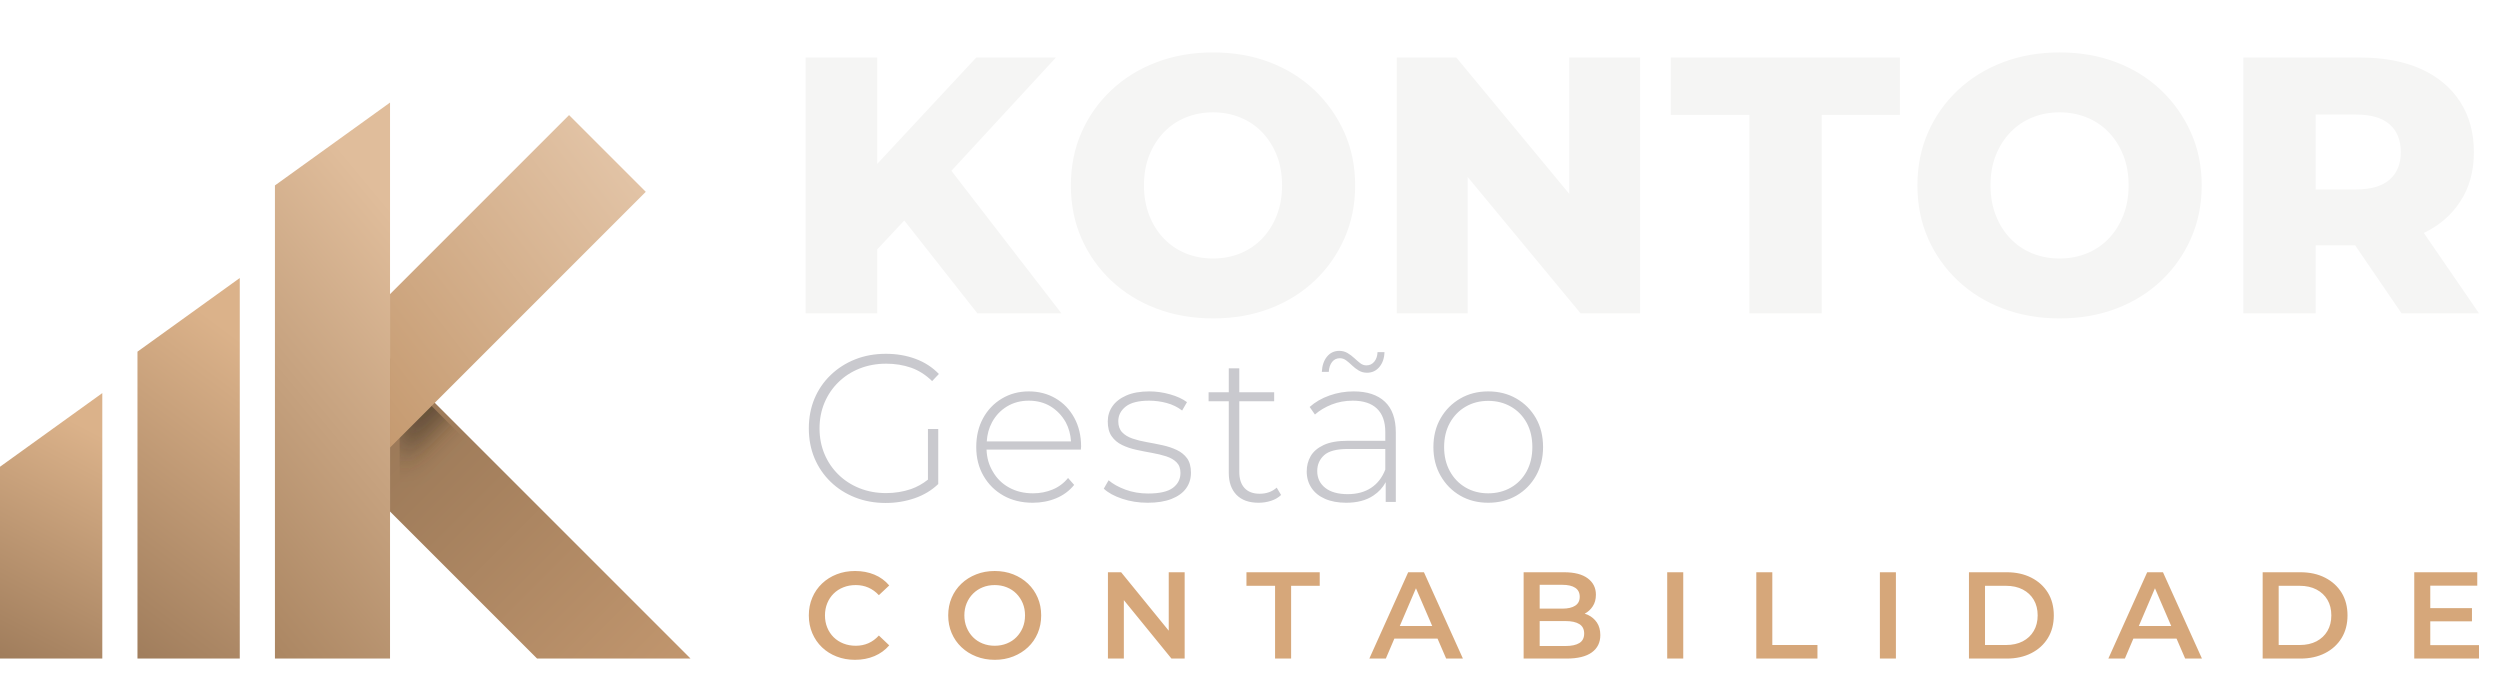
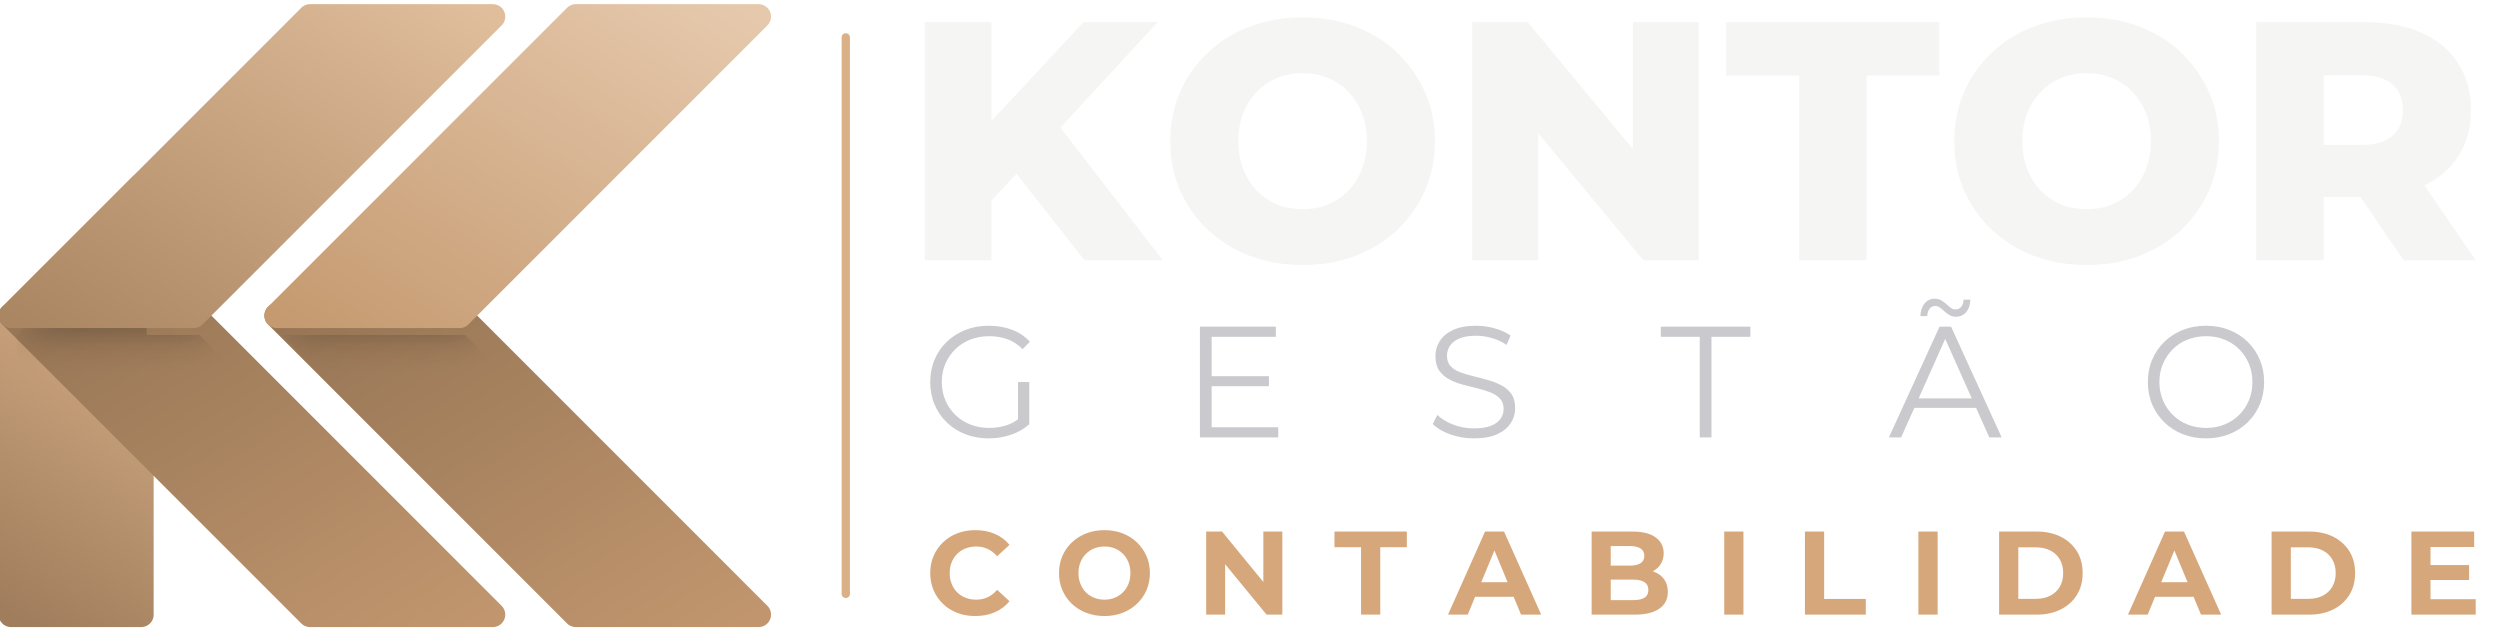
- <svg xmlns="http://www.w3.org/2000/svg" viewBox="0 -6 782 212" role="img" aria-label="Kontor Gestão Contabilidade">
+ <svg xmlns="http://www.w3.org/2000/svg" viewBox="-4 -6 903 228" role="img" aria-label="Kontor Gestão Contabilidade">
  <defs>
    <linearGradient id="kt-a" x1="0" y1="1" x2="0.2" y2="0">
      <stop offset="0" stop-color="#A07D5C" />
      <stop offset="1" stop-color="#DBB28A" />
    </linearGradient>
-     <linearGradient id="kt-b" x1="0" y1="1" x2="0.25" y2="0">
+     <linearGradient id="kt-b" x1="0" y1="1" x2="1" y2="0">
      <stop offset="0" stop-color="#AB8662" />
      <stop offset="1" stop-color="#E0BD9B" />
    </linearGradient>
    <linearGradient id="kt-braco" x1="0" y1="1" x2="1" y2="0">
      <stop offset="0" stop-color="#C59A70" />
      <stop offset="1" stop-color="#E6C9AD" />
    </linearGradient>
    <linearGradient id="kt-perna" x1="0" y1="0" x2="1" y2="1">
      <stop offset="0" stop-color="#967555" />
      <stop offset="1" stop-color="#C1966E" />
    </linearGradient>
-     <filter id="kt-desfoque" x="-20%" y="-20%" width="140%" height="140%">
-       <feGaussianBlur stdDeviation="4" />
+     <filter id="kt-d" x="-20%" y="-20%" width="140%" height="140%">
+       <feGaussianBlur stdDeviation="6" />
    </filter>
+     <clipPath id="kt-pa">
+       <path d="M0,108 L66,108 L174,216 L108,216 Z" />
+       <path d="M0,108 L47,61 L47,216 L0,216 Z" />
+     </clipPath>
+     <clipPath id="kt-pb">
+       <path d="M96,108 L162,108 L270,216 L204,216 Z" />
+     </clipPath>
  </defs>
-   <g>
-     <path fill="url(#kt-a)" d="M0,200 L0,140 L32,116.96 L32,200 Z" />
-     <path fill="url(#kt-a)" d="M43,200 L43,104 L75,80.96 L75,200 Z" />
-     <path fill="url(#kt-b)" d="M86,200 L86,52 L122,26.08 L122,200 Z" />
-     <path fill="url(#kt-perna)" d="M122,106 L216,200 L168,200 L122,154 Z" />
-     <clipPath id="kt-clip-perna">
-       <path d="M122,106 L216,200 L168,200 L122,154 Z" />
-     </clipPath>
-     <path clip-path="url(#kt-clip-perna)" filter="url(#kt-desfoque)" fill="#362A1E" opacity=".55" transform="translate(3 5)" d="M122,86 L178,30 L202,54 L122,134 Z" />
-     <path fill="url(#kt-braco)" d="M122,86 L178,30 L202,54 L122,134 Z" />
+   <g stroke-linejoin="round" stroke-width="9">
+     <path fill="url(#kt-a)" stroke="url(#kt-a)" d="M0,108 L47,61 L47,216 L0,216 Z" />
+     <path fill="url(#kt-perna)" stroke="url(#kt-perna)" d="M0,108 L66,108 L174,216 L108,216 Z" />
+     <path clip-path="url(#kt-pa)" filter="url(#kt-d)" fill="#362A1E" opacity=".38" transform="translate(2 7)" d="M0,108 L108,0 L174,0 L66,108 Z" />
+     <path fill="url(#kt-b)" stroke="url(#kt-b)" d="M0,108 L108,0 L174,0 L66,108 Z" />
+     <path fill="url(#kt-perna)" stroke="url(#kt-perna)" d="M96,108 L162,108 L270,216 L204,216 Z" />
+     <path clip-path="url(#kt-pb)" filter="url(#kt-d)" fill="#362A1E" opacity=".38" transform="translate(2 7)" d="M96,108 L204,0 L270,0 L162,108 Z" />
+     <path fill="url(#kt-braco)" stroke="url(#kt-braco)" d="M96,108 L204,0 L270,0 L162,108 Z" />
  </g>
-   <path fill="#F5F5F4" d="M274.40 92L252 92L252 12.00L274.40 12.00L274.40 45.26L305.37 12.00L330.29 12.00L297.60 47.43L332 92L305.71 92L282.86 62.97L274.40 72L274.40 92ZM379.43 93.60L379.43 93.60Q369.83 93.60 361.71 90.51Q353.60 87.43 347.60 81.77Q341.60 76.11 338.29 68.57Q334.97 61.03 334.97 52.00L334.97 52.00Q334.97 42.97 338.29 35.43Q341.60 27.89 347.60 22.23Q353.60 16.57 361.71 13.49Q369.83 10.40 379.43 10.40L379.43 10.40Q389.14 10.40 397.20 13.49Q405.26 16.57 411.20 22.23Q417.14 27.89 420.51 35.43Q423.89 42.97 423.89 52.00L423.89 52.00Q423.89 61.03 420.51 68.63Q417.14 76.23 411.20 81.83Q405.26 87.43 397.20 90.51Q389.14 93.60 379.43 93.60ZM379.43 74.86L379.43 74.86Q384 74.86 387.94 73.26Q391.89 71.66 394.80 68.63Q397.71 65.60 399.37 61.37Q401.03 57.14 401.03 52.00L401.03 52.00Q401.03 46.74 399.37 42.57Q397.71 38.40 394.80 35.37Q391.89 32.34 387.94 30.74Q384 29.14 379.43 29.14L379.43 29.14Q374.86 29.14 370.91 30.74Q366.97 32.34 364.06 35.37Q361.14 38.40 359.49 42.57Q357.83 46.74 357.83 52.00L357.83 52.00Q357.83 57.14 359.49 61.37Q361.14 65.60 364.06 68.63Q366.97 71.66 370.91 73.26Q374.86 74.86 379.43 74.86ZM459.09 92L436.91 92L436.91 12.00L455.54 12.00L490.86 54.63L490.86 12.00L513.03 12.00L513.03 92L494.40 92L459.09 49.37L459.09 92ZM569.83 92L547.20 92L547.20 29.94L522.63 29.94L522.63 12.00L594.29 12.00L594.29 29.94L569.83 29.94L569.83 92ZM644.23 93.60L644.23 93.60Q634.63 93.60 626.51 90.51Q618.40 87.43 612.40 81.77Q606.40 76.11 603.09 68.57Q599.77 61.03 599.77 52.00L599.77 52.00Q599.77 42.97 603.09 35.43Q606.40 27.89 612.40 22.23Q618.40 16.57 626.51 13.49Q634.63 10.40 644.23 10.40L644.23 10.40Q653.94 10.40 662 13.49Q670.06 16.57 676 22.23Q681.94 27.89 685.31 35.43Q688.69 42.97 688.69 52.00L688.69 52.00Q688.69 61.03 685.31 68.63Q681.94 76.23 676 81.83Q670.06 87.43 662 90.51Q653.94 93.60 644.23 93.60ZM644.23 74.86L644.23 74.86Q648.80 74.86 652.74 73.26Q656.69 71.66 659.60 68.63Q662.51 65.60 664.17 61.37Q665.83 57.14 665.83 52.00L665.83 52.00Q665.83 46.74 664.17 42.57Q662.51 38.40 659.60 35.37Q656.69 32.34 652.74 30.74Q648.80 29.14 644.23 29.14L644.23 29.14Q639.66 29.14 635.71 30.74Q631.77 32.34 628.86 35.37Q625.94 38.40 624.29 42.57Q622.63 46.74 622.63 52.00L622.63 52.00Q622.63 57.14 624.29 61.37Q625.94 65.60 628.86 68.63Q631.77 71.66 635.71 73.26Q639.66 74.86 644.23 74.86ZM724.34 92L701.71 92L701.71 12.00L738.29 12.00Q749.26 12.00 757.20 15.54Q765.14 19.09 769.49 25.77Q773.83 32.46 773.83 41.60L773.83 41.60Q773.83 50.63 769.49 57.14L769.49 57.14Q765.37 63.43 758.17 66.86L758.17 66.86L775.43 92L751.20 92L736.69 70.74L724.34 70.74L724.34 92ZM724.34 29.83L724.34 53.26L736.91 53.26Q744 53.26 747.49 50.17Q750.97 47.09 750.97 41.60L750.97 41.60Q750.97 36.00 747.49 32.91Q744 29.83 736.91 29.83L736.91 29.83L724.34 29.83Z" />
-   <path fill="#C9C9CE" d="M277.05 151.33L277.05 151.33Q271.86 151.33 267.46 149.59Q263.05 147.85 259.80 144.69Q256.55 141.54 254.77 137.30Q253 133.06 253 128Q253 122.94 254.77 118.70Q256.55 114.46 259.83 111.31Q263.12 108.15 267.49 106.41Q271.86 104.67 277.12 104.67L277.12 104.67Q282.11 104.67 286.38 106.25Q290.65 107.83 293.68 110.98L293.68 110.98L291.57 113.21Q288.55 110.26 284.97 109.01Q281.39 107.76 277.18 107.76L277.18 107.76Q272.71 107.76 268.90 109.27Q265.09 110.78 262.27 113.54Q259.44 116.30 257.90 119.98Q256.35 123.66 256.35 128Q256.35 132.34 257.90 136.02Q259.44 139.70 262.27 142.46Q265.09 145.22 268.90 146.73Q272.71 148.24 277.18 148.24L277.18 148.24Q281.26 148.24 284.94 146.99L284.94 146.99Q287.76 146.01 290.26 144.03L290.26 144.03L290.26 128.20L293.48 128.20L293.48 145.41Q290.39 148.37 286.09 149.85Q281.78 151.33 277.05 151.33ZM323.05 151.26L323.05 151.26Q317.86 151.26 313.88 149.03Q309.91 146.79 307.64 142.85Q305.37 138.91 305.37 133.85L305.37 133.85Q305.37 128.72 307.51 124.81Q309.65 120.90 313.39 118.67Q317.14 116.43 321.80 116.43Q326.47 116.43 330.18 118.60Q333.89 120.77 336.03 124.68Q338.17 128.59 338.17 133.72L338.17 133.72Q338.17 133.91 338.13 134.14Q338.10 134.37 338.10 134.64L338.10 134.64L308.59 134.64Q308.73 138.45 310.50 141.41L310.50 141.41Q312.34 144.69 315.63 146.50Q318.91 148.31 323.12 148.31L323.12 148.31Q326.40 148.31 329.26 147.12Q332.12 145.94 334.09 143.51L334.09 143.51L336.00 145.68Q333.76 148.44 330.38 149.85Q326.99 151.26 323.05 151.26ZM308.66 132.07L308.66 132.07L335.01 132.07Q334.81 128.79 333.37 126.09L333.37 126.09Q331.59 122.94 328.64 121.13Q325.68 119.33 321.80 119.33L321.80 119.33Q317.99 119.33 315.00 121.13Q312.01 122.94 310.30 126.09L310.30 126.09Q308.86 128.79 308.66 132.07ZM359.00 151.26L359.00 151.26Q354.73 151.26 351.01 150.01Q347.30 148.77 345.26 146.86L345.26 146.86L346.77 144.23Q348.75 145.94 352.03 147.16Q355.32 148.37 359.13 148.37L359.13 148.37Q364.52 148.37 366.88 146.60Q369.25 144.82 369.25 141.93L369.25 141.93Q369.25 139.83 368.03 138.61Q366.82 137.40 364.78 136.74Q362.74 136.08 360.31 135.66Q357.88 135.23 355.45 134.70Q353.02 134.18 350.98 133.19Q348.94 132.21 347.73 130.46Q346.51 128.72 346.51 125.83L346.51 125.83Q346.51 123.20 347.96 121.10Q349.40 119.00 352.29 117.72Q355.19 116.43 359.52 116.43L359.52 116.43Q362.74 116.43 366.00 117.35Q369.25 118.27 371.29 119.79L371.29 119.79L369.77 122.41Q367.61 120.77 364.91 120.05Q362.22 119.33 359.46 119.33L359.46 119.33Q354.46 119.33 352.13 121.17Q349.80 123.01 349.80 125.77L349.80 125.77Q349.80 127.93 351.01 129.22Q352.23 130.50 354.27 131.19Q356.30 131.88 358.73 132.30Q361.17 132.73 363.60 133.26Q366.03 133.78 368.07 134.74Q370.10 135.69 371.32 137.36Q372.53 139.04 372.53 141.87L372.53 141.87Q372.53 144.69 370.99 146.79Q369.45 148.90 366.42 150.08Q363.40 151.26 359.00 151.26ZM393.69 151.26L393.69 151.26Q389.16 151.26 386.76 148.77Q384.36 146.27 384.36 141.93L384.36 141.93L384.36 119.52L378.05 119.52L378.05 116.70L384.36 116.70L384.36 109.21L387.65 109.21L387.65 116.70L398.56 116.70L398.56 119.52L387.65 119.52L387.65 141.60Q387.65 144.89 389.29 146.66Q390.93 148.44 394.02 148.44L394.02 148.44Q397.24 148.44 399.35 146.53L399.35 146.53L400.73 148.83Q399.41 150.08 397.54 150.67Q395.67 151.26 393.69 151.26ZM436.61 151L433.45 151L433.45 144.82Q432.07 147.39 429.57 149.03L429.57 149.03Q426.22 151.26 421.10 151.26L421.10 151.26Q417.29 151.26 414.49 150.05Q411.70 148.83 410.22 146.60Q408.74 144.36 408.74 141.47L408.74 141.47Q408.74 138.84 409.96 136.71Q411.17 134.57 414.00 133.22Q416.83 131.88 421.56 131.88L421.56 131.88L433.32 131.88L433.32 129.12Q433.32 124.32 430.72 121.82Q428.13 119.33 423.13 119.33L423.13 119.33Q419.59 119.33 416.53 120.54Q413.47 121.76 411.31 123.66L411.31 123.66L409.66 121.30Q412.23 119.00 415.84 117.72Q419.45 116.43 423.40 116.43L423.40 116.43Q429.77 116.43 433.19 119.65Q436.61 122.87 436.61 129.25L436.61 129.25L436.61 151ZM433.32 140.88L433.32 134.44L421.62 134.44Q416.30 134.44 414.16 136.41Q412.03 138.38 412.03 141.34L412.03 141.34Q412.03 144.63 414.53 146.60Q417.02 148.57 421.56 148.57L421.56 148.57Q425.89 148.57 428.88 146.60Q431.87 144.63 433.32 140.88L433.32 140.88ZM427.60 110.59L427.60 110.59Q426.16 110.59 425.01 109.90Q423.86 109.21 422.94 108.32Q422.02 107.43 421.10 106.74Q420.18 106.05 419.13 106.05L419.13 106.05Q417.61 106.05 416.69 107.20Q415.77 108.35 415.64 110.32L415.64 110.32L413.47 110.32Q413.61 107.37 415.08 105.56Q416.56 103.75 418.93 103.75L418.93 103.75Q420.37 103.75 421.52 104.44Q422.67 105.13 423.63 106.02Q424.58 106.91 425.47 107.60Q426.35 108.29 427.41 108.29L427.41 108.29Q428.92 108.29 429.87 107.14Q430.82 105.99 430.89 104.15L430.89 104.15L433.06 104.15Q432.99 106.97 431.48 108.78Q429.97 110.59 427.60 110.59ZM465.52 151.26L465.52 151.26Q460.59 151.26 456.75 149.03Q452.90 146.79 450.64 142.85Q448.37 138.91 448.37 133.85L448.37 133.85Q448.37 128.72 450.64 124.81Q452.90 120.90 456.75 118.67Q460.59 116.43 465.52 116.43L465.52 116.43Q470.45 116.43 474.33 118.67Q478.20 120.90 480.44 124.81Q482.67 128.72 482.67 133.85L482.67 133.85Q482.67 138.91 480.44 142.85Q478.20 146.79 474.33 149.03Q470.45 151.26 465.52 151.26ZM465.52 148.31L465.52 148.31Q469.46 148.31 472.62 146.50Q475.77 144.69 477.55 141.41Q479.32 138.12 479.32 133.85L479.32 133.85Q479.32 129.51 477.55 126.26Q475.77 123.01 472.62 121.20Q469.46 119.39 465.52 119.39L465.52 119.39Q461.58 119.39 458.46 121.20Q455.33 123.01 453.53 126.26Q451.72 129.51 451.72 133.85L451.72 133.85Q451.72 138.12 453.53 141.41Q455.33 144.69 458.46 146.50Q461.58 148.31 465.52 148.31Z" />
-   <path fill="#D6A77A" d="M267.43 200.39L267.43 200.39Q264.34 200.39 261.70 199.36Q259.06 198.34 257.11 196.47Q255.16 194.60 254.08 192.05Q253 189.51 253 186.50L253 186.50Q253 183.49 254.08 180.95Q255.16 178.40 257.13 176.53Q259.09 174.66 261.72 173.64Q264.34 172.61 267.46 172.61L267.46 172.61Q270.78 172.61 273.52 173.75Q276.26 174.89 278.15 177.13L278.15 177.13L274.91 180.17Q273.44 178.59 271.63 177.80Q269.82 177.01 267.70 177.01L267.70 177.01Q265.57 177.01 263.82 177.71Q262.06 178.40 260.77 179.67Q259.48 180.95 258.77 182.68Q258.05 184.42 258.05 186.50L258.05 186.50Q258.05 188.58 258.77 190.32Q259.48 192.05 260.77 193.33Q262.06 194.60 263.82 195.29Q265.57 195.99 267.70 195.99L267.70 195.99Q269.82 195.99 271.63 195.20Q273.44 194.41 274.91 192.79L274.91 192.79L278.15 195.87Q276.26 198.07 273.52 199.23Q270.78 200.39 267.43 200.39ZM311.18 200.39L311.18 200.39Q308.02 200.39 305.36 199.34Q302.69 198.30 300.73 196.43Q298.76 194.56 297.68 192.03Q296.60 189.51 296.60 186.50L296.60 186.50Q296.60 183.49 297.68 180.97Q298.76 178.44 300.73 176.57Q302.69 174.70 305.36 173.66Q308.02 172.61 311.14 172.61L311.14 172.61Q314.30 172.61 316.95 173.66Q319.59 174.70 321.56 176.57Q323.52 178.44 324.60 180.97Q325.68 183.49 325.68 186.50L325.68 186.50Q325.68 189.51 324.60 192.05Q323.52 194.60 321.56 196.45Q319.59 198.30 316.95 199.34Q314.30 200.39 311.18 200.39ZM311.14 195.99L311.14 195.99Q313.19 195.99 314.92 195.29Q316.66 194.60 317.93 193.31Q319.20 192.02 319.92 190.30Q320.63 188.58 320.63 186.50L320.63 186.50Q320.63 184.42 319.92 182.70Q319.20 180.98 317.93 179.69Q316.66 178.40 314.92 177.71Q313.19 177.01 311.14 177.01L311.14 177.01Q309.10 177.01 307.38 177.71Q305.66 178.40 304.37 179.69Q303.08 180.98 302.37 182.70Q301.65 184.42 301.65 186.50L301.65 186.50Q301.65 188.54 302.37 190.28Q303.08 192.02 304.35 193.31Q305.63 194.60 307.36 195.29Q309.10 195.99 311.14 195.99ZM351.54 200L346.56 200L346.56 173L350.69 173L365.58 191.28L365.58 173L370.56 173L370.56 200L366.43 200L351.54 181.72L351.54 200ZM403.86 200L398.84 200L398.84 177.24L389.89 177.24L389.89 173L412.81 173L412.81 177.24L403.86 177.24L403.86 200ZM433.49 200L428.33 200L440.48 173L445.41 173L457.60 200L452.36 200L449.66 193.75L436.16 193.75L433.49 200ZM437.85 189.82L448.00 189.82L442.91 178.01L437.85 189.82ZM490.02 200L476.59 200L476.59 173L489.24 173Q494.10 173 496.65 174.91Q499.20 176.82 499.20 180.02L499.20 180.02Q499.20 182.18 498.19 183.68L498.19 183.68Q497.23 185.15 495.69 185.96L495.69 185.96Q496.19 186.11 496.65 186.31L496.65 186.31Q498.46 187.16 499.52 188.74Q500.58 190.32 500.58 192.67L500.58 192.67Q500.58 196.14 497.92 198.07Q495.26 200 490.02 200L490.02 200ZM481.61 188.27L481.61 196.07L489.71 196.07Q492.52 196.07 494.03 195.14Q495.53 194.21 495.53 192.17L495.53 192.17Q495.53 190.16 494.03 189.22Q492.52 188.27 489.71 188.27L489.71 188.27L481.61 188.27ZM481.61 176.93L481.61 184.38L488.70 184.38Q491.33 184.38 492.73 183.45Q494.14 182.53 494.14 180.68L494.14 180.68Q494.14 178.79 492.73 177.86Q491.33 176.93 488.70 176.93L488.70 176.93L481.61 176.93ZM526.52 200L521.50 200L521.50 173L526.52 173L526.52 200ZM568.50 200L549.37 200L549.37 173L554.38 173L554.38 195.76L568.50 195.76L568.50 200ZM593.04 200L588.03 200L588.03 173L593.04 173L593.04 200ZM627.70 200L615.89 200L615.89 173L627.70 173Q632.09 173 635.41 174.70Q638.73 176.39 640.58 179.40Q642.43 182.41 642.43 186.50L642.43 186.50Q642.43 190.55 640.58 193.58Q638.73 196.61 635.41 198.30Q632.09 200 627.70 200L627.70 200ZM620.91 177.24L620.91 195.76L627.46 195.76Q630.51 195.76 632.73 194.60Q634.95 193.44 636.16 191.36Q637.38 189.28 637.38 186.50L637.38 186.50Q637.38 183.68 636.16 181.62Q634.95 179.56 632.73 178.40Q630.51 177.24 627.46 177.24L627.46 177.24L620.91 177.24ZM664.66 200L659.49 200L671.64 173L676.58 173L688.77 200L683.52 200L680.82 193.75L667.32 193.75L664.66 200ZM669.02 189.82L679.16 189.82L674.07 178.01L669.02 189.82ZM719.56 200L707.76 200L707.76 173L719.56 173Q723.96 173 727.28 174.70Q730.59 176.39 732.45 179.40Q734.30 182.41 734.30 186.50L734.30 186.50Q734.30 190.55 732.45 193.58Q730.59 196.61 727.28 198.30Q723.96 200 719.56 200L719.56 200ZM712.77 177.24L712.77 195.76L719.33 195.76Q722.38 195.76 724.60 194.60Q726.81 193.44 728.03 191.36Q729.24 189.28 729.24 186.50L729.24 186.50Q729.24 183.68 728.03 181.62Q726.81 179.56 724.60 178.40Q722.38 177.24 719.33 177.24L719.33 177.24L712.77 177.24ZM760.19 188.35L760.19 195.80L775.43 195.80L775.43 200L755.18 200L755.18 173L774.89 173L774.89 177.20L760.19 177.20L760.19 184.22L773.23 184.22L773.23 188.35L760.19 188.35Z" />
+   <rect x="300" y="6" width="3" height="204" rx="1.5" fill="#D6A77A" opacity=".9" />
+   <path fill="#F5F5F4" d="M354.08 88L330 88L330 2L354.08 2L354.08 37.75L387.37 2L414.16 2L379.02 40.09L416 88L387.74 88L363.17 56.79L354.08 66.50L354.08 88ZM466.49 89.72L466.49 89.72Q456.17 89.72 447.45 86.40Q438.73 83.09 432.28 77.00Q425.83 70.92 422.27 62.81Q418.70 54.71 418.70 45L418.70 45Q418.70 35.29 422.27 27.19Q425.83 19.08 432.28 13.00Q438.73 6.91 447.45 3.60Q456.17 0.28 466.49 0.28L466.49 0.28Q476.94 0.28 485.60 3.60Q494.26 6.91 500.65 13.00Q507.04 19.08 510.66 27.19Q514.29 35.29 514.29 45L514.29 45Q514.29 54.71 510.66 62.88Q507.04 71.05 500.65 77.07Q494.26 83.09 485.60 86.40Q476.94 89.72 466.49 89.72ZM466.49 69.57L466.49 69.57Q471.41 69.57 475.65 67.85Q479.89 66.13 483.02 62.88Q486.15 59.62 487.93 55.07Q489.71 50.53 489.71 45L489.71 45Q489.71 39.35 487.93 34.86Q486.15 30.38 483.02 27.12Q479.89 23.87 475.65 22.15Q471.41 20.43 466.49 20.43L466.49 20.43Q461.58 20.43 457.34 22.15Q453.10 23.87 449.97 27.12Q446.84 30.38 445.06 34.86Q443.27 39.35 443.27 45L443.27 45Q443.27 50.53 445.06 55.07Q446.84 59.62 449.97 62.88Q453.10 66.13 457.34 67.85Q461.58 69.57 466.49 69.57ZM551.63 88L527.80 88L527.80 2L547.83 2L585.79 47.83L585.79 2L609.62 2L609.62 88L589.60 88L551.63 42.17L551.63 88ZM670.19 88L645.87 88L645.87 21.29L619.45 21.29L619.45 2L696.48 2L696.48 21.29L670.19 21.29L670.19 88ZM749.68 89.72L749.68 89.72Q739.36 89.72 730.64 86.40Q721.91 83.09 715.46 77.00Q709.01 70.92 705.45 62.81Q701.89 54.71 701.89 45L701.89 45Q701.89 35.29 705.45 27.19Q709.01 19.08 715.46 13.00Q721.91 6.91 730.64 3.60Q739.36 0.28 749.68 0.28L749.68 0.28Q760.12 0.28 768.78 3.60Q777.45 6.91 783.83 13.00Q790.22 19.08 793.85 27.19Q797.47 35.29 797.47 45L797.47 45Q797.47 54.71 793.85 62.88Q790.22 71.05 783.83 77.07Q777.45 83.09 768.78 86.40Q760.12 89.72 749.68 89.72ZM749.68 69.57L749.68 69.57Q754.59 69.57 758.83 67.85Q763.07 66.13 766.20 62.88Q769.34 59.62 771.12 55.07Q772.90 50.53 772.90 45L772.90 45Q772.90 39.35 771.12 34.86Q769.34 30.38 766.20 27.12Q763.07 23.87 758.83 22.15Q754.59 20.43 749.68 20.43L749.68 20.43Q744.77 20.43 740.53 22.15Q736.29 23.87 733.16 27.12Q730.02 30.38 728.24 34.86Q726.46 39.35 726.46 45L726.46 45Q726.46 50.53 728.24 55.07Q730.02 59.62 733.16 62.88Q736.29 66.13 740.53 67.85Q744.77 69.57 749.68 69.57ZM835.31 88L810.99 88L810.99 2L850.30 2Q862.09 2 870.63 5.81Q879.17 9.62 883.84 16.80Q888.51 23.99 888.51 33.82L888.51 33.82Q888.51 43.53 883.84 50.53L883.84 50.53Q879.42 57.29 871.68 60.97L871.68 60.97L890.23 88L864.18 88L848.58 65.15L835.31 65.15L835.31 88ZM835.31 21.17L835.31 46.35L848.83 46.35Q856.44 46.35 860.19 43.03Q863.94 39.72 863.94 33.82L863.94 33.82Q863.94 27.80 860.19 24.48Q856.44 21.17 848.83 21.17L848.83 21.17L835.31 21.17Z" />
+   <path fill="#C9C9CE" d="M353.09 152.34L353.09 152.34Q348.51 152.34 344.66 150.83Q340.80 149.31 337.97 146.57Q335.14 143.83 333.57 140.11Q332 136.40 332 132Q332 127.60 333.57 123.89Q335.14 120.17 338 117.43Q340.86 114.69 344.71 113.17Q348.57 111.66 353.14 111.66Q357.71 111.66 361.51 113.09Q365.31 114.51 368 117.43L368 117.43L365.37 120.11Q362.86 117.60 359.83 116.51Q356.80 115.43 353.31 115.43L353.31 115.43Q349.60 115.43 346.49 116.66Q343.37 117.89 341.06 120.14Q338.74 122.40 337.46 125.40Q336.17 128.40 336.17 132L336.17 132Q336.17 135.54 337.46 138.57Q338.74 141.60 341.06 143.86Q343.37 146.11 346.49 147.34Q349.60 148.57 353.26 148.57L353.26 148.57Q356.69 148.57 359.77 147.54L359.77 147.54Q361.83 146.86 363.71 145.43L363.71 145.43L363.71 132L367.77 132L367.77 147.26Q364.91 149.77 361.09 151.06Q357.26 152.34 353.09 152.34ZM433.64 133.49L433.64 148.34L457.70 148.34L457.70 152L429.41 152L429.41 112L456.84 112L456.84 115.66L433.64 115.66L433.64 129.89L454.33 129.89L454.33 133.49L433.64 133.49ZM528.36 152.34L528.36 152.34Q523.91 152.34 519.82 150.89Q515.74 149.43 513.51 147.14L513.51 147.14L515.16 143.89Q517.28 145.94 520.85 147.34Q524.42 148.74 528.36 148.74L528.36 148.74Q532.14 148.74 534.51 147.80Q536.88 146.86 537.99 145.26Q539.11 143.66 539.11 141.71L539.11 141.71Q539.11 139.37 537.76 137.94Q536.42 136.51 534.25 135.69Q532.08 134.86 529.45 134.23Q526.82 133.60 524.19 132.89Q521.56 132.17 519.36 130.97Q517.16 129.77 515.82 127.80Q514.48 125.83 514.48 122.63L514.48 122.63Q514.48 119.66 516.05 117.17Q517.62 114.69 520.88 113.17Q524.14 111.66 529.22 111.66L529.22 111.66Q532.59 111.66 535.91 112.60Q539.22 113.54 541.62 115.20L541.62 115.20L540.19 118.57Q537.62 116.86 534.74 116.06Q531.85 115.26 529.16 115.26L529.16 115.26Q525.56 115.26 523.22 116.23Q520.88 117.20 519.76 118.83Q518.65 120.46 518.65 122.51L518.65 122.51Q518.65 124.86 519.99 126.29Q521.34 127.71 523.54 128.51Q525.74 129.31 528.36 129.94Q530.99 130.57 533.59 131.31Q536.19 132.06 538.39 133.23Q540.59 134.40 541.94 136.34Q543.28 138.29 543.28 141.43L543.28 141.43Q543.28 144.34 541.68 146.83Q540.08 149.31 536.79 150.83Q533.51 152.34 528.36 152.34ZM614.18 152L609.95 152L609.95 115.66L595.89 115.66L595.89 112L628.23 112L628.23 115.66L614.18 115.66L614.18 152ZM682.67 152L678.27 152L696.56 112L700.73 112L719.01 152L714.56 152L709.76 141.31L687.47 141.31L682.67 152ZM689.01 137.89L708.21 137.89L698.61 116.40L689.01 137.89ZM702.56 108.40L702.56 108.40Q701.24 108.40 700.21 107.83Q699.19 107.26 698.36 106.49Q697.53 105.71 696.73 105.11Q695.93 104.51 695.07 104.51L695.07 104.51Q693.76 104.51 692.99 105.49Q692.21 106.46 692.10 108.17L692.10 108.17L689.64 108.17Q689.76 105.31 691.16 103.60Q692.56 101.89 694.79 101.89L694.79 101.89Q696.10 101.89 697.16 102.49Q698.21 103.09 699.04 103.86Q699.87 104.63 700.64 105.20Q701.41 105.77 702.27 105.77L702.27 105.77Q703.59 105.77 704.39 104.83Q705.19 103.89 705.24 102.23L705.24 102.23L707.70 102.23Q707.64 104.97 706.21 106.69Q704.79 108.40 702.56 108.40ZM792.83 152.34L792.83 152.34Q788.31 152.34 784.45 150.83Q780.60 149.31 777.77 146.54Q774.94 143.77 773.37 140.09Q771.80 136.40 771.80 132L771.80 132Q771.80 127.60 773.37 123.91Q774.94 120.23 777.77 117.46Q780.60 114.69 784.43 113.17Q788.25 111.66 792.83 111.66L792.83 111.66Q797.34 111.66 801.17 113.17Q805.00 114.69 807.83 117.43Q810.65 120.17 812.23 123.89Q813.80 127.60 813.80 132L813.80 132Q813.80 136.40 812.23 140.11Q810.65 143.83 807.83 146.57Q805.00 149.31 801.17 150.83Q797.34 152.34 792.83 152.34ZM792.83 148.57L792.83 148.57Q796.43 148.57 799.48 147.34Q802.54 146.11 804.80 143.86Q807.05 141.60 808.31 138.60Q809.57 135.60 809.57 132L809.57 132Q809.57 128.40 808.31 125.40Q807.05 122.40 804.80 120.14Q802.54 117.89 799.48 116.66Q796.43 115.43 792.83 115.43L792.83 115.43Q789.23 115.43 786.14 116.66Q783.05 117.89 780.80 120.14Q778.54 122.40 777.25 125.40Q775.97 128.40 775.97 132L775.97 132Q775.97 135.54 777.25 138.57Q778.54 141.60 780.80 143.86Q783.05 146.11 786.14 147.34Q789.23 148.57 792.83 148.57Z" />
+   <path fill="#D6A77A" d="M348.24 216.51L348.24 216.51Q344.77 216.51 341.79 215.38Q338.81 214.24 336.63 212.14Q334.44 210.04 333.22 207.21Q332 204.39 332 201L332 201Q332 197.61 333.22 194.79Q334.44 191.96 336.65 189.86Q338.86 187.76 341.81 186.62Q344.77 185.49 348.29 185.49L348.29 185.49Q352.19 185.49 355.34 186.84Q358.49 188.19 360.63 190.80L360.63 190.80L356.17 194.91Q354.63 193.16 352.74 192.28Q350.86 191.40 348.63 191.40L348.63 191.40Q346.53 191.40 344.77 192.09Q343.01 192.77 341.73 194.06Q340.44 195.34 339.74 197.10Q339.03 198.86 339.03 201L339.03 201Q339.03 203.14 339.74 204.90Q340.44 206.66 341.73 207.94Q343.01 209.23 344.77 209.91Q346.53 210.60 348.63 210.60L348.63 210.60Q350.86 210.60 352.74 209.72Q354.63 208.84 356.17 207.04L356.17 207.04L360.63 211.16Q358.49 213.77 355.34 215.14Q352.19 216.51 348.24 216.51ZM394.97 216.51L394.97 216.51Q391.41 216.51 388.39 215.36Q385.37 214.20 383.16 212.10Q380.95 210 379.73 207.17Q378.51 204.34 378.51 201L378.51 201Q378.51 197.66 379.73 194.83Q380.95 192 383.18 189.90Q385.41 187.80 388.41 186.64Q391.41 185.49 394.93 185.49L394.93 185.49Q398.48 185.49 401.46 186.64Q404.44 187.80 406.65 189.90Q408.85 192 410.10 194.81Q411.34 197.61 411.34 201L411.34 201Q411.34 204.34 410.10 207.19Q408.85 210.04 406.65 212.12Q404.44 214.20 401.46 215.36Q398.48 216.51 394.97 216.51ZM394.93 210.60L394.93 210.60Q396.94 210.60 398.63 209.91Q400.33 209.23 401.61 207.94Q402.90 206.66 403.60 204.90Q404.31 203.14 404.31 201L404.31 201Q404.31 198.86 403.60 197.10Q402.90 195.34 401.63 194.06Q400.37 192.77 398.65 192.09Q396.94 191.40 394.93 191.40L394.93 191.40Q392.91 191.40 391.22 192.09Q389.53 192.77 388.24 194.06Q386.95 195.34 386.25 197.10Q385.54 198.86 385.54 201L385.54 201Q385.54 203.10 386.25 204.88Q386.95 206.66 388.22 207.94Q389.48 209.23 391.20 209.91Q392.91 210.60 394.93 210.60ZM438.52 216L431.67 216L431.67 186L437.41 186L452.32 204.21L452.32 186L459.18 186L459.18 216L453.48 216L438.52 197.79L438.52 216ZM494.55 216L487.61 216L487.61 191.66L478.01 191.66L478.01 186L504.15 186L504.15 191.66L494.55 191.66L494.55 216ZM526.15 216L519.03 216L532.40 186L539.26 186L552.68 216L545.39 216L542.73 209.57L528.80 209.57L526.15 216ZM531.03 204.30L540.55 204.30L535.79 192.81L531.03 204.30ZM586.42 216L570.90 216L570.90 186L585.56 186Q591.22 186 594.07 188.14Q596.92 190.29 596.92 193.80L596.92 193.80Q596.92 196.16 595.76 197.87L595.76 197.87Q594.73 199.46 592.97 200.36L592.97 200.36Q593.40 200.53 593.79 200.66L593.79 200.66Q595.97 201.60 597.20 203.40Q598.42 205.20 598.42 207.81L598.42 207.81Q598.42 211.67 595.37 213.84Q592.33 216 586.42 216L586.42 216ZM577.80 203.36L577.80 210.77L585.90 210.77Q588.60 210.77 590.00 209.89Q591.39 209.01 591.39 207.09L591.39 207.09Q591.39 205.20 590.00 204.28Q588.60 203.36 585.90 203.36L585.90 203.36L577.80 203.36ZM577.80 191.23L577.80 198.30L584.70 198.30Q587.23 198.30 588.58 197.42Q589.93 196.54 589.93 194.74L589.93 194.74Q589.93 192.99 588.58 192.11Q587.23 191.23 584.70 191.23L584.70 191.23L577.80 191.23ZM625.73 216L618.79 216L618.79 186L625.73 186L625.73 216ZM669.93 216L647.94 216L647.94 186L654.88 186L654.88 210.34L669.93 210.34L669.93 216ZM695.87 216L688.92 216L688.92 186L695.87 186L695.87 216ZM731.71 216L718.08 216L718.08 186L731.71 186Q736.59 186 740.32 187.86Q744.05 189.73 746.15 193.07Q748.25 196.41 748.25 201L748.25 201Q748.25 205.54 746.15 208.91Q744.05 212.27 740.32 214.14Q736.59 216 731.71 216L731.71 216ZM725.02 191.70L725.02 210.30L731.36 210.30Q734.36 210.30 736.57 209.16Q738.78 208.03 740.00 205.93Q741.22 203.83 741.22 201L741.22 201Q741.22 198.13 740.00 196.05Q738.78 193.97 736.57 192.84Q734.36 191.70 731.36 191.70L731.36 191.70L725.02 191.70ZM771.75 216L764.63 216L778.00 186L784.86 186L798.28 216L790.99 216L788.33 209.57L774.40 209.57L771.75 216ZM776.63 204.30L786.15 204.30L781.39 192.81L776.63 204.30ZM830.13 216L816.50 216L816.50 186L830.13 186Q835.02 186 838.75 187.86Q842.47 189.73 844.57 193.07Q846.67 196.41 846.67 201L846.67 201Q846.67 205.54 844.57 208.91Q842.47 212.27 838.75 214.14Q835.02 216 830.13 216L830.13 216ZM823.45 191.70L823.45 210.30L829.79 210.30Q832.79 210.30 835.00 209.16Q837.20 208.03 838.42 205.93Q839.65 203.83 839.65 201L839.65 201Q839.65 198.13 838.42 196.05Q837.20 193.97 835.00 192.84Q832.79 191.70 829.79 191.70L829.79 191.70L823.45 191.70ZM873.90 203.49L873.90 210.43L890.23 210.43L890.23 216L867.00 216L867.00 186L889.67 186L889.67 191.57L873.90 191.57L873.90 198.09L887.83 198.09L887.83 203.49L873.90 203.49Z" />
</svg>
